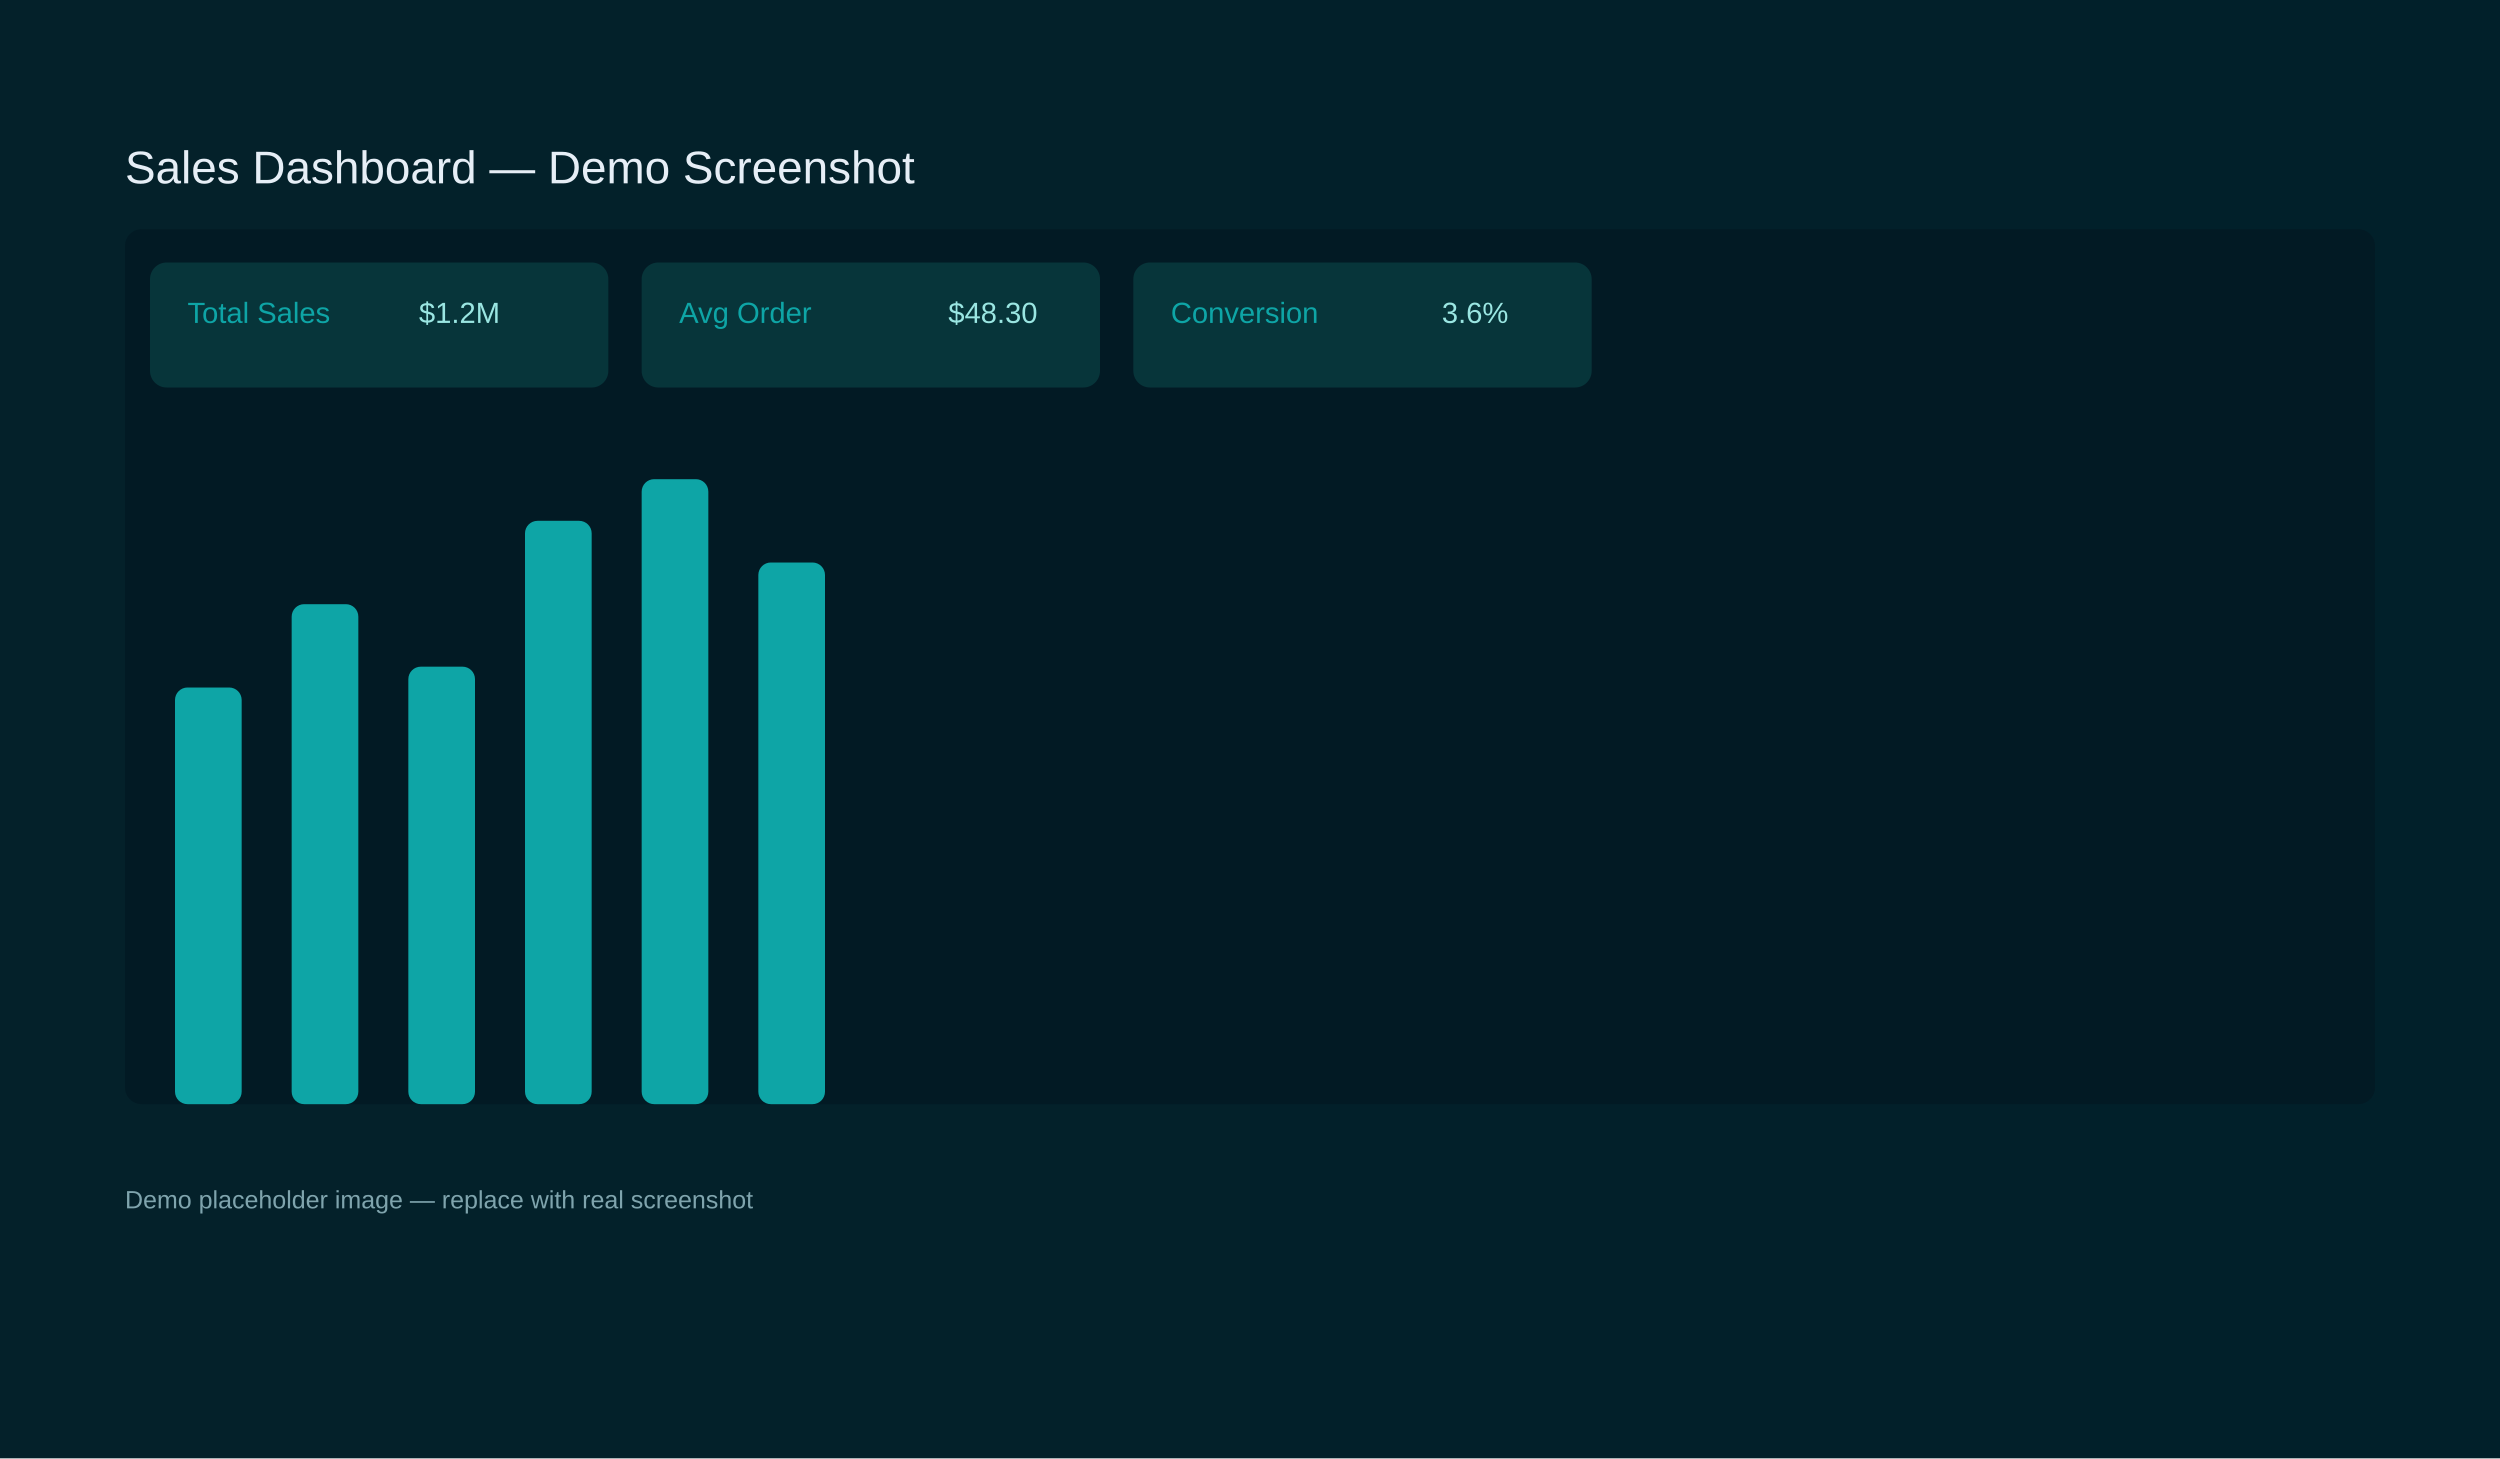
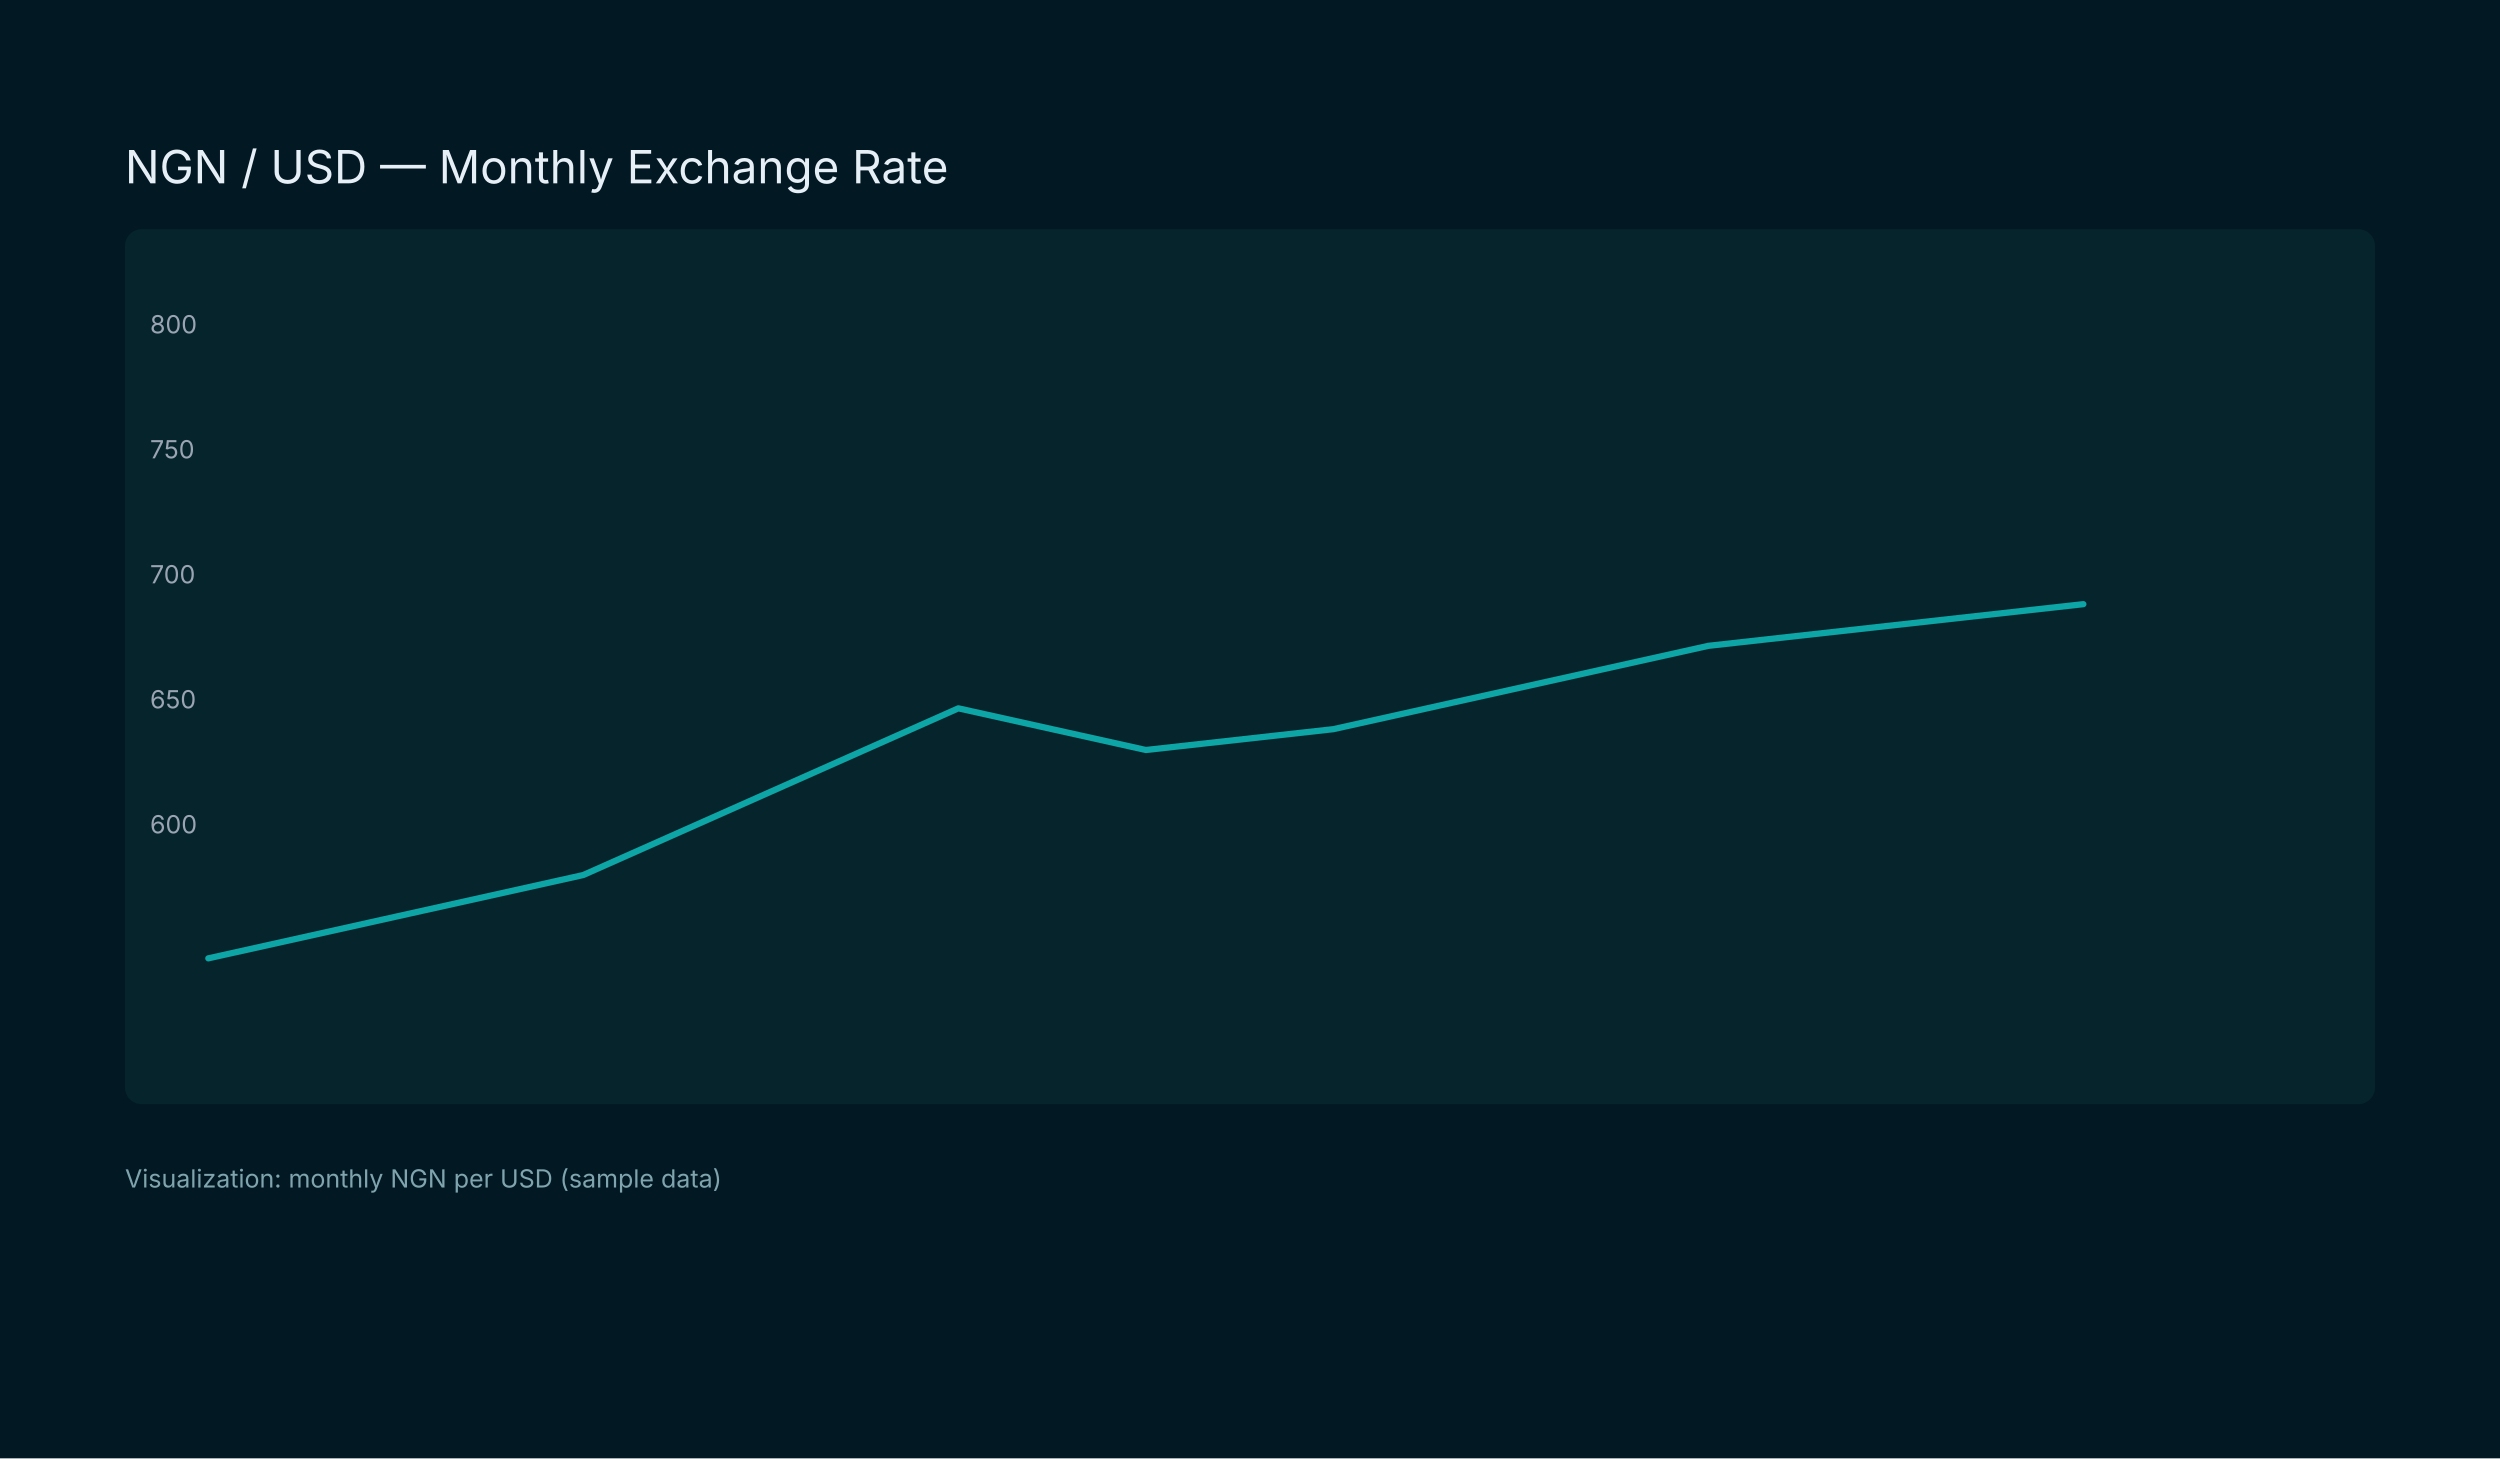
<svg xmlns="http://www.w3.org/2000/svg" width="1200" height="700" viewBox="0 0 1200 700">
-   <defs>
-     <linearGradient id="g" x1="0" x2="1">
-       <stop offset="0" stop-color="#04212a" />
-       <stop offset="1" stop-color="#01202a" />
-     </linearGradient>
-   </defs>
-   <rect width="100%" height="100%" fill="url(#g)" />
-   <g transform="translate(60,60)" fill="#9aa4b2" font-family="Arial, Helvetica, sans-serif">
-     <text x="0" y="28" font-size="22" fill="#e6eef6">Sales Dashboard — Demo Screenshot</text>
-     <rect x="0" y="50" width="1080" height="420" rx="8" fill="#021a24" />
-     <g fill="#0ea5a6" font-size="14">
-       <rect x="12" y="66" width="220" height="60" rx="8" fill="#07353a" />
-       <text x="30" y="95">Total Sales</text>
-       <text x="180" y="95" text-anchor="end" fill="#9ae6e2">$1.2M</text>
-       <rect x="248" y="66" width="220" height="60" rx="8" fill="#07353a" />
-       <text x="266" y="95">Avg Order</text>
-       <text x="438" y="95" text-anchor="end" fill="#9ae6e2">$48.30</text>
-       <rect x="484" y="66" width="220" height="60" rx="8" fill="#07353a" />
-       <text x="502" y="95">Conversion</text>
-       <text x="664" y="95" text-anchor="end" fill="#9ae6e2">3.6%</text>
+   <rect width="100%" height="100%" fill="#021823" />
+   <g transform="translate(60,60)" font-family="Inter,Arial">
+     <text x="0" y="28" font-size="22" fill="#e6eef6">NGN / USD — Monthly Exchange Rate</text>
+     <rect x="0" y="50" width="1080" height="420" rx="8" fill="#05242b" />
+     <g transform="translate(40,80)" stroke="#0ea5a6" fill="none" stroke-width="3">
+       <path d="M0 320 L90 300 L180 280 L270 240 L360 200 L450 220 L540 210 L630 190 L720 170 L810 160 L900 150" stroke-linejoin="round" stroke-linecap="round" />
    </g>
-     <g transform="translate(24,150)">
-       <g fill="#0ea5a6">
-         <rect x="0" y="120" width="32" height="200" rx="6" />
-         <rect x="56" y="80" width="32" height="240" rx="6" />
-         <rect x="112" y="110" width="32" height="210" rx="6" />
-         <rect x="168" y="40" width="32" height="280" rx="6" />
-         <rect x="224" y="20" width="32" height="300" rx="6" />
-         <rect x="280" y="60" width="32" height="260" rx="6" />
-       </g>
+     <g transform="translate(12,100)" fill="#9aa4b2" font-size="12">
+       <text x="0" y="0">800</text>
+       <text x="0" y="60">750</text>
+       <text x="0" y="120">700</text>
+       <text x="0" y="180">650</text>
+       <text x="0" y="240">600</text>
    </g>
-     <text x="0" y="520" font-size="12" fill="#7fa4ad">Demo placeholder image — replace with real screenshot</text>
+     <text x="0" y="510" font-size="12" fill="#7fa4ad">Visualization: monthly NGN per USD (sample data)</text>
  </g>
</svg>
